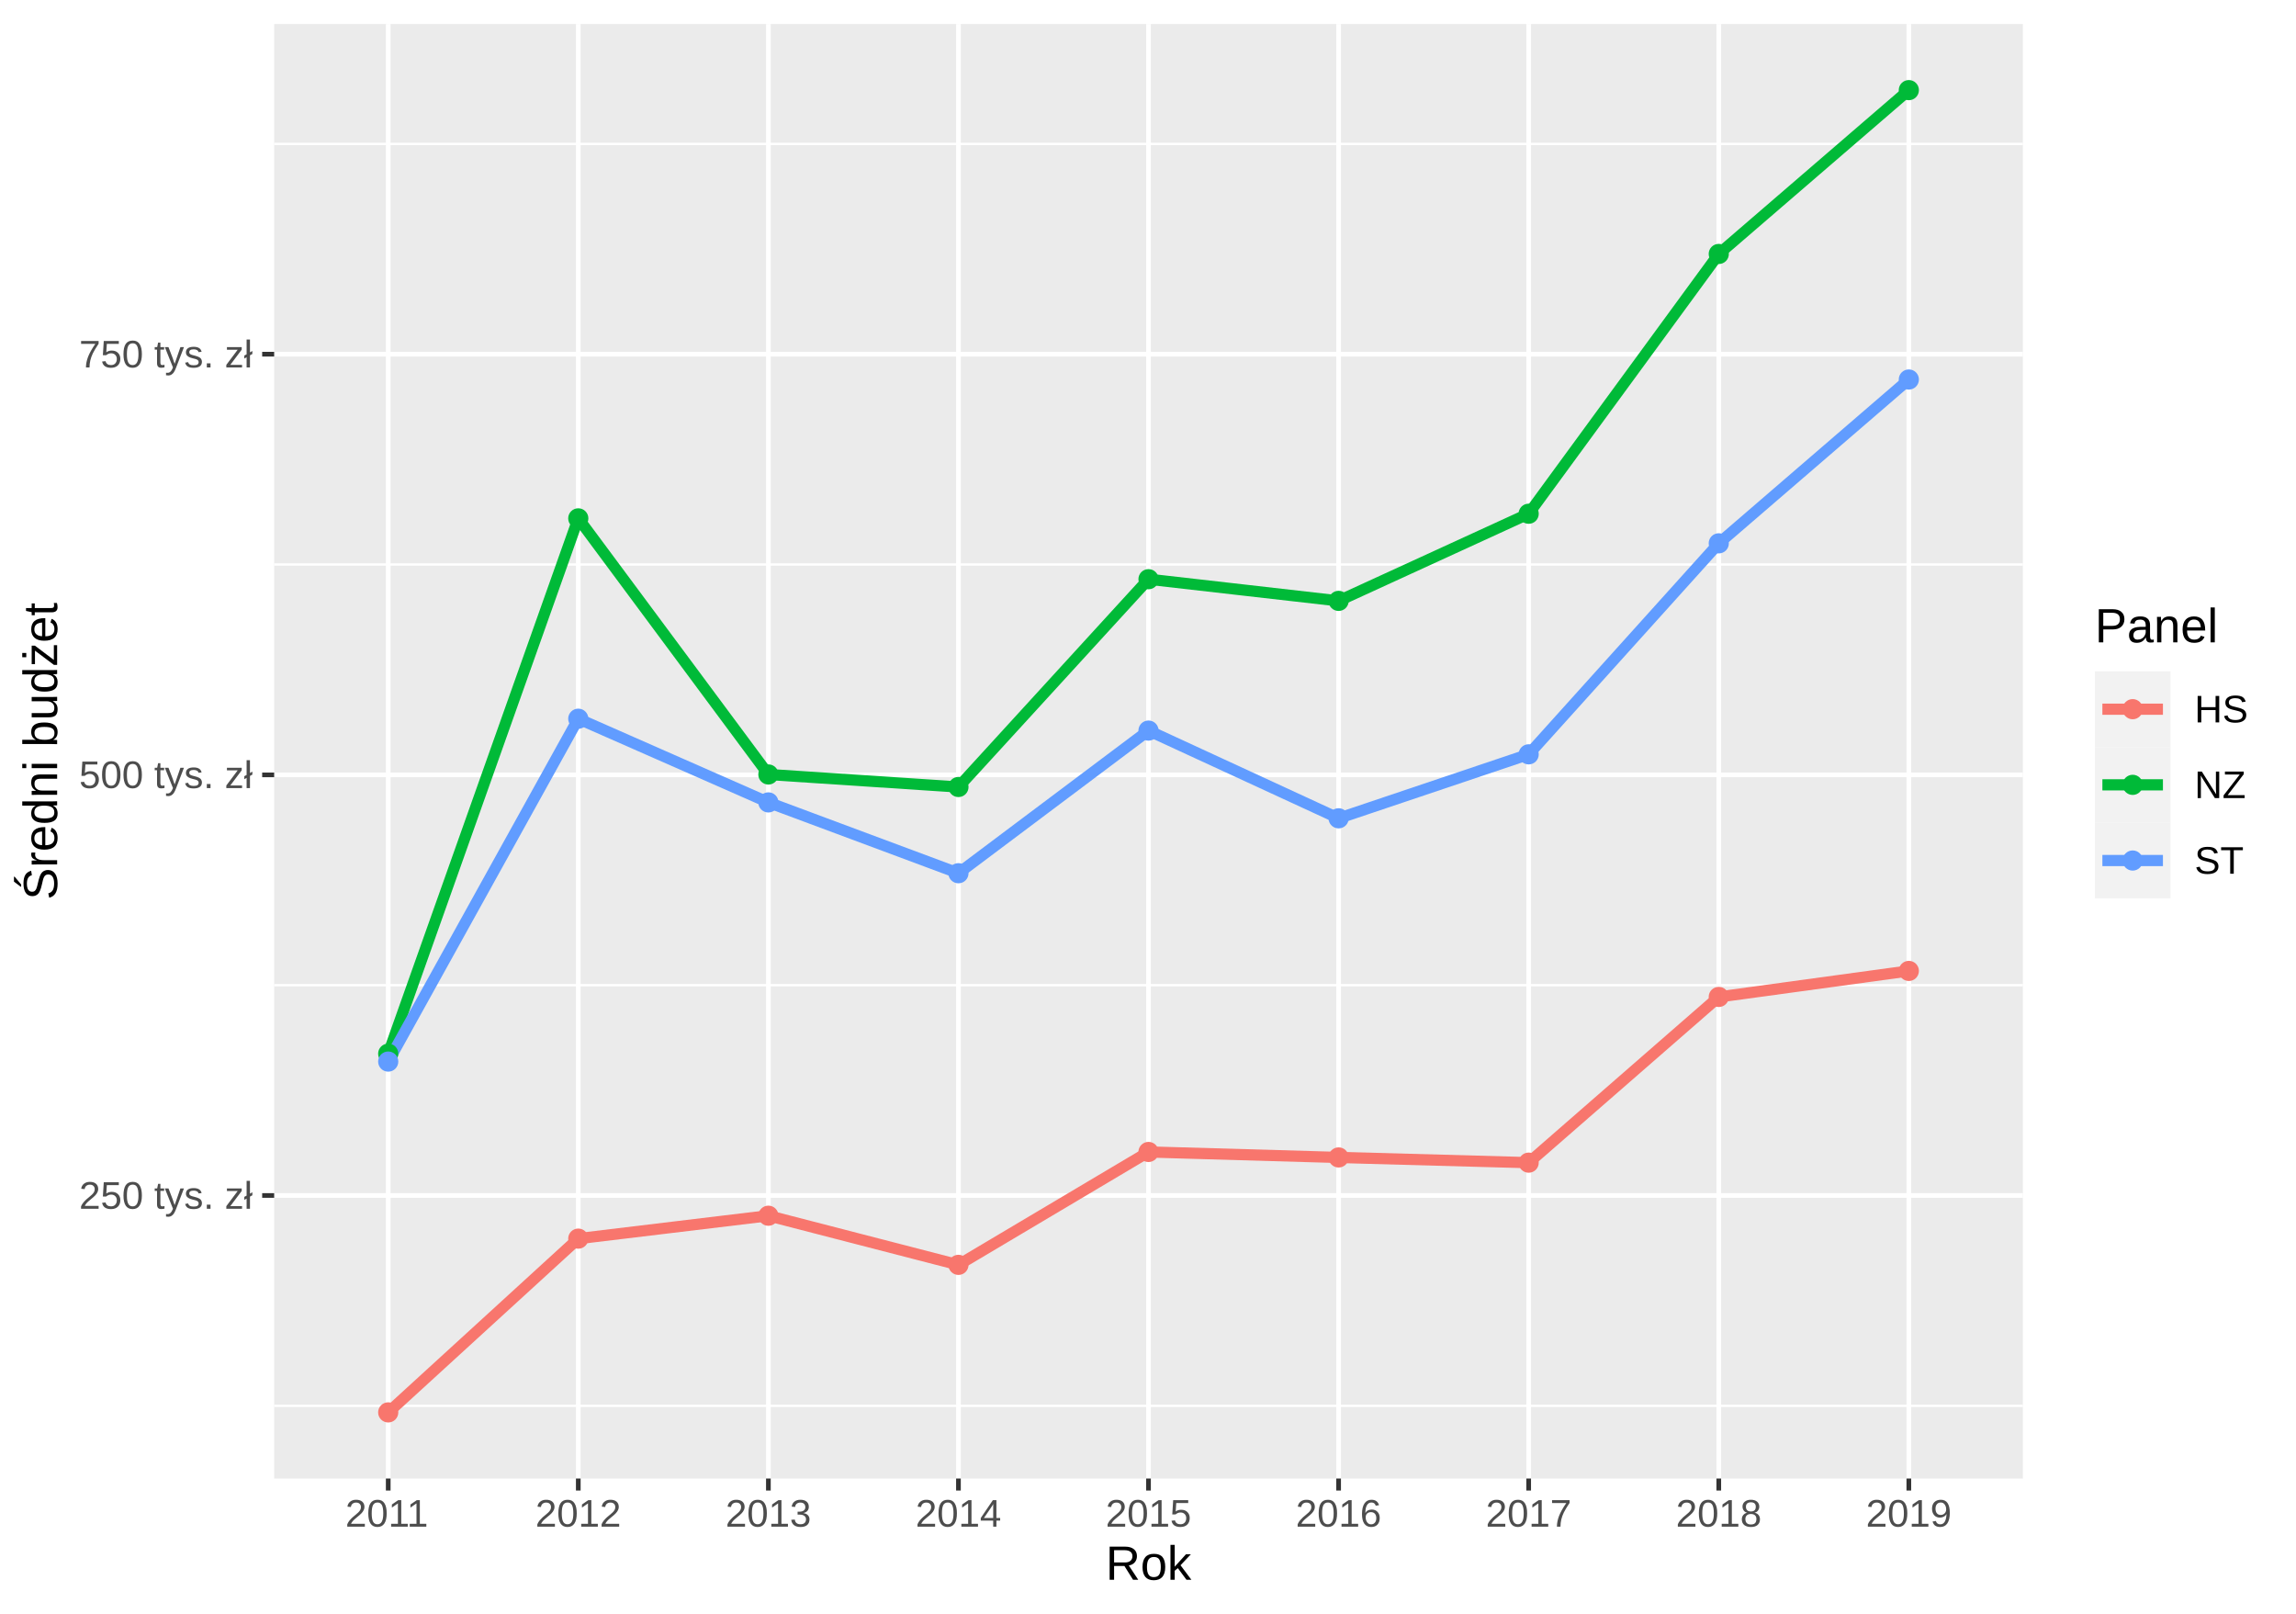
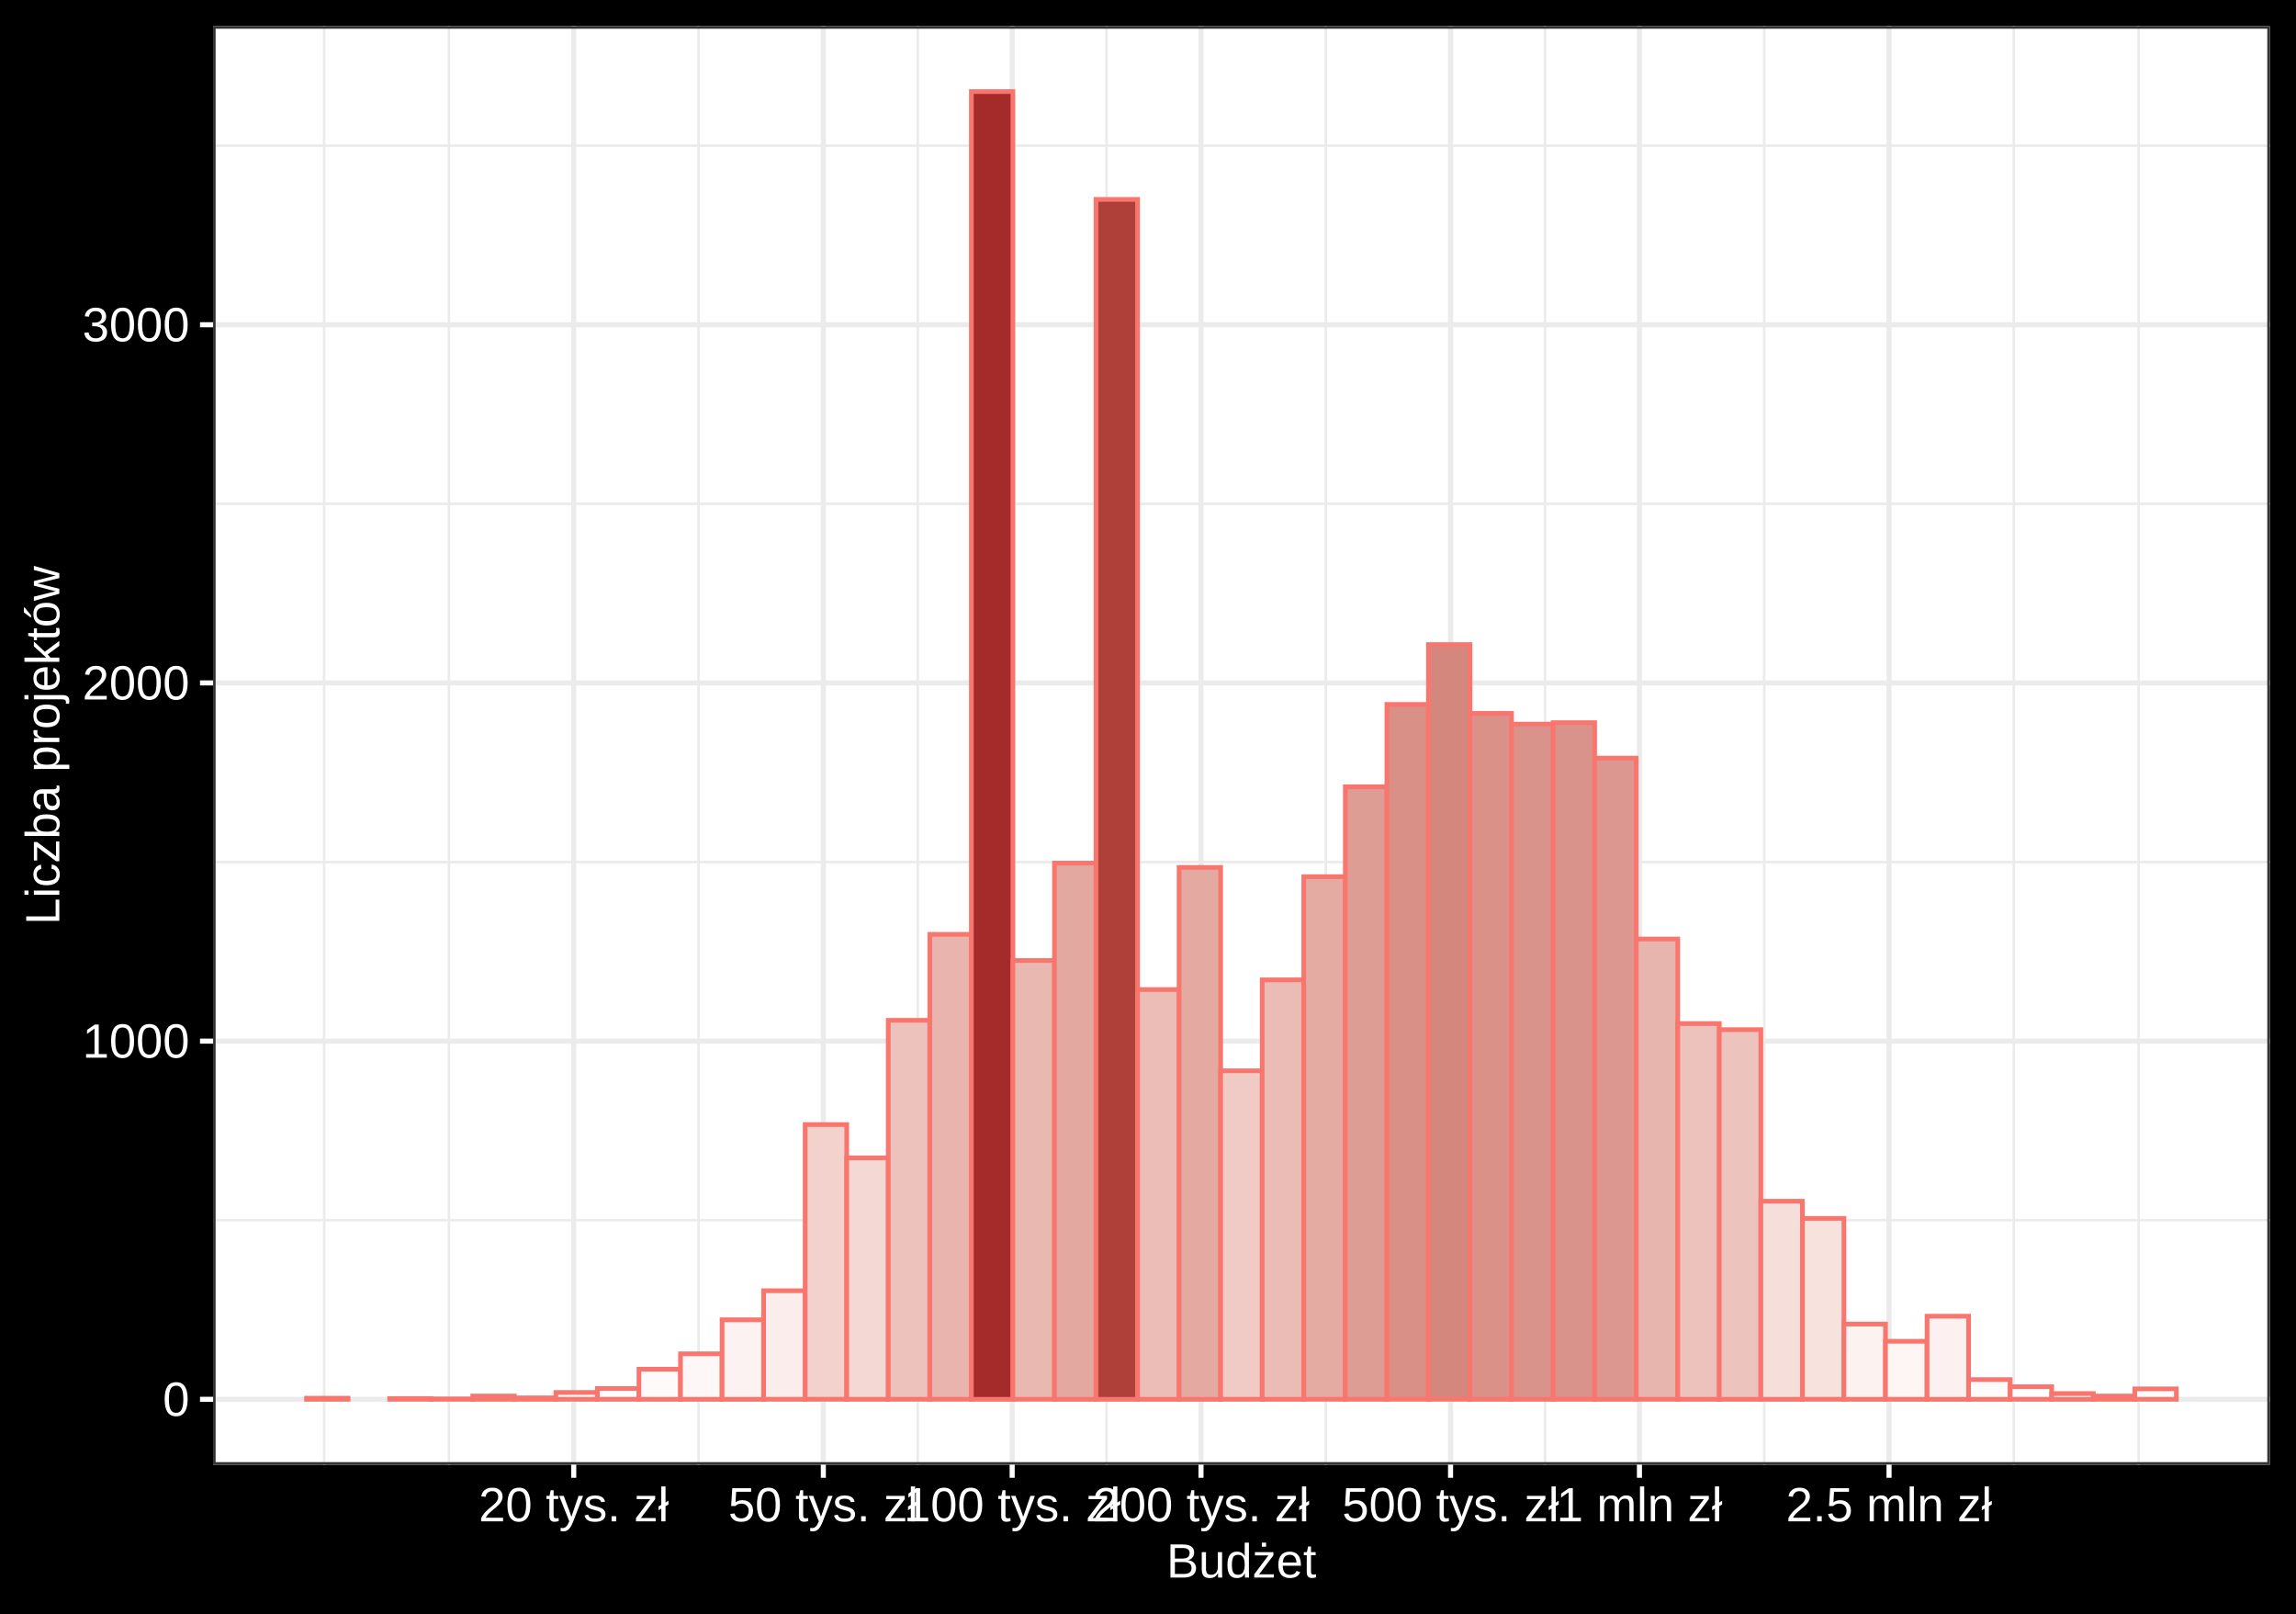
<svg xmlns="http://www.w3.org/2000/svg" viewBox="0 0 524.41 368.50">
  <defs>
    <style type="text/css">
    line, polyline, polygon, path, rect, circle {
      fill: none;
      stroke: #000000;
      stroke-linecap: round;
      stroke-linejoin: round;
      stroke-miterlimit: 10.00;
    }
  </style>
  </defs>
  <rect width="100%" height="100%" style="stroke: none; fill: #FFFFFF;" />
-   <rect x="0.00" y="0.00" width="524.41" height="368.50" style="stroke-width: 1.07; stroke: #FFFFFF; fill: #FFFFFF;" />
+   <rect x="0" y="0.00" width="524.41" height="368.50" style="stroke-width: 1.16; fill: #000000;" />
  <defs>
-     <clipPath id="cpNjIuNjJ8NDYyLjAzfDMzNy42Mnw1LjQ4">
-       <rect x="62.62" y="5.48" width="399.41" height="332.14" />
+     <clipPath id="cpNDguNjd8NTE4LjQzfDMzNC40Nnw1Ljk4">
+       <rect x="48.67" y="5.98" width="469.76" height="328.48" />
    </clipPath>
  </defs>
-   <rect x="62.62" y="5.48" width="399.41" height="332.14" style="stroke-width: 1.07; stroke: none; fill: #EBEBEB;" clip-path="url(#cpNjIuNjJ8NDYyLjAzfDMzNy42Mnw1LjQ4)" />
-   <polyline points="62.62,321.02 462.03,321.02 " style="stroke-width: 0.53; stroke: #FFFFFF; stroke-linecap: butt;" clip-path="url(#cpNjIuNjJ8NDYyLjAzfDMzNy42Mnw1LjQ4)" />
-   <polyline points="62.62,224.96 462.03,224.96 " style="stroke-width: 0.53; stroke: #FFFFFF; stroke-linecap: butt;" clip-path="url(#cpNjIuNjJ8NDYyLjAzfDMzNy42Mnw1LjQ4)" />
-   <polyline points="62.62,128.91 462.03,128.91 " style="stroke-width: 0.53; stroke: #FFFFFF; stroke-linecap: butt;" clip-path="url(#cpNjIuNjJ8NDYyLjAzfDMzNy42Mnw1LjQ4)" />
-   <polyline points="62.62,32.86 462.03,32.86 " style="stroke-width: 0.53; stroke: #FFFFFF; stroke-linecap: butt;" clip-path="url(#cpNjIuNjJ8NDYyLjAzfDMzNy42Mnw1LjQ4)" />
-   <polyline points="62.62,272.99 462.03,272.99 " style="stroke-width: 1.07; stroke: #FFFFFF; stroke-linecap: butt;" clip-path="url(#cpNjIuNjJ8NDYyLjAzfDMzNy42Mnw1LjQ4)" />
-   <polyline points="62.62,176.94 462.03,176.94 " style="stroke-width: 1.07; stroke: #FFFFFF; stroke-linecap: butt;" clip-path="url(#cpNjIuNjJ8NDYyLjAzfDMzNy42Mnw1LjQ4)" />
-   <polyline points="62.62,80.88 462.03,80.88 " style="stroke-width: 1.07; stroke: #FFFFFF; stroke-linecap: butt;" clip-path="url(#cpNjIuNjJ8NDYyLjAzfDMzNy42Mnw1LjQ4)" />
-   <polyline points="88.67,337.62 88.67,5.48 " style="stroke-width: 1.07; stroke: #FFFFFF; stroke-linecap: butt;" clip-path="url(#cpNjIuNjJ8NDYyLjAzfDMzNy42Mnw1LjQ4)" />
-   <polyline points="132.08,337.62 132.08,5.48 " style="stroke-width: 1.07; stroke: #FFFFFF; stroke-linecap: butt;" clip-path="url(#cpNjIuNjJ8NDYyLjAzfDMzNy42Mnw1LjQ4)" />
-   <polyline points="175.50,337.62 175.50,5.48 " style="stroke-width: 1.07; stroke: #FFFFFF; stroke-linecap: butt;" clip-path="url(#cpNjIuNjJ8NDYyLjAzfDMzNy42Mnw1LjQ4)" />
-   <polyline points="218.91,337.62 218.91,5.48 " style="stroke-width: 1.07; stroke: #FFFFFF; stroke-linecap: butt;" clip-path="url(#cpNjIuNjJ8NDYyLjAzfDMzNy42Mnw1LjQ4)" />
-   <polyline points="262.32,337.62 262.32,5.48 " style="stroke-width: 1.07; stroke: #FFFFFF; stroke-linecap: butt;" clip-path="url(#cpNjIuNjJ8NDYyLjAzfDMzNy42Mnw1LjQ4)" />
-   <polyline points="305.74,337.62 305.74,5.48 " style="stroke-width: 1.07; stroke: #FFFFFF; stroke-linecap: butt;" clip-path="url(#cpNjIuNjJ8NDYyLjAzfDMzNy42Mnw1LjQ4)" />
-   <polyline points="349.15,337.62 349.15,5.48 " style="stroke-width: 1.07; stroke: #FFFFFF; stroke-linecap: butt;" clip-path="url(#cpNjIuNjJ8NDYyLjAzfDMzNy42Mnw1LjQ4)" />
-   <polyline points="392.57,337.62 392.57,5.48 " style="stroke-width: 1.07; stroke: #FFFFFF; stroke-linecap: butt;" clip-path="url(#cpNjIuNjJ8NDYyLjAzfDMzNy42Mnw1LjQ4)" />
-   <polyline points="435.98,337.62 435.98,5.48 " style="stroke-width: 1.07; stroke: #FFFFFF; stroke-linecap: butt;" clip-path="url(#cpNjIuNjJ8NDYyLjAzfDMzNy42Mnw1LjQ4)" />
-   <polyline points="88.67,322.52 132.08,282.84 175.50,277.61 218.91,288.83 262.32,263.05 305.74,264.30 349.15,265.49 392.57,227.65 435.98,221.71 " style="stroke-width: 2.56; stroke: #F8766D; stroke-linecap: butt;" clip-path="url(#cpNjIuNjJ8NDYyLjAzfDMzNy42Mnw1LjQ4)" />
-   <polyline points="88.67,240.61 132.08,118.37 175.50,176.85 218.91,179.71 262.32,132.26 305.74,137.21 349.15,117.31 392.57,57.99 435.98,20.58 " style="stroke-width: 2.56; stroke: #00BA38; stroke-linecap: butt;" clip-path="url(#cpNjIuNjJ8NDYyLjAzfDMzNy42Mnw1LjQ4)" />
-   <polyline points="88.67,242.41 132.08,164.12 175.50,183.23 218.91,199.40 262.32,166.83 305.74,186.86 349.15,172.25 392.57,124.07 435.98,86.66 " style="stroke-width: 2.56; stroke: #619CFF; stroke-linecap: butt;" clip-path="url(#cpNjIuNjJ8NDYyLjAzfDMzNy42Mnw1LjQ4)" />
-   <circle cx="88.67" cy="322.52" r="1.95" style="stroke-width: 0.71; stroke: #F8766D; fill: #F8766D;" clip-path="url(#cpNjIuNjJ8NDYyLjAzfDMzNy42Mnw1LjQ4)" />
-   <circle cx="132.08" cy="282.84" r="1.95" style="stroke-width: 0.71; stroke: #F8766D; fill: #F8766D;" clip-path="url(#cpNjIuNjJ8NDYyLjAzfDMzNy42Mnw1LjQ4)" />
-   <circle cx="175.50" cy="277.61" r="1.95" style="stroke-width: 0.71; stroke: #F8766D; fill: #F8766D;" clip-path="url(#cpNjIuNjJ8NDYyLjAzfDMzNy42Mnw1LjQ4)" />
-   <circle cx="218.91" cy="288.83" r="1.95" style="stroke-width: 0.71; stroke: #F8766D; fill: #F8766D;" clip-path="url(#cpNjIuNjJ8NDYyLjAzfDMzNy42Mnw1LjQ4)" />
-   <circle cx="262.32" cy="263.05" r="1.95" style="stroke-width: 0.71; stroke: #F8766D; fill: #F8766D;" clip-path="url(#cpNjIuNjJ8NDYyLjAzfDMzNy42Mnw1LjQ4)" />
-   <circle cx="305.74" cy="264.30" r="1.95" style="stroke-width: 0.71; stroke: #F8766D; fill: #F8766D;" clip-path="url(#cpNjIuNjJ8NDYyLjAzfDMzNy42Mnw1LjQ4)" />
-   <circle cx="349.15" cy="265.49" r="1.95" style="stroke-width: 0.71; stroke: #F8766D; fill: #F8766D;" clip-path="url(#cpNjIuNjJ8NDYyLjAzfDMzNy42Mnw1LjQ4)" />
-   <circle cx="392.57" cy="227.65" r="1.95" style="stroke-width: 0.71; stroke: #F8766D; fill: #F8766D;" clip-path="url(#cpNjIuNjJ8NDYyLjAzfDMzNy42Mnw1LjQ4)" />
-   <circle cx="435.98" cy="221.71" r="1.95" style="stroke-width: 0.71; stroke: #F8766D; fill: #F8766D;" clip-path="url(#cpNjIuNjJ8NDYyLjAzfDMzNy42Mnw1LjQ4)" />
-   <circle cx="88.67" cy="240.61" r="1.95" style="stroke-width: 0.71; stroke: #00BA38; fill: #00BA38;" clip-path="url(#cpNjIuNjJ8NDYyLjAzfDMzNy42Mnw1LjQ4)" />
-   <circle cx="132.08" cy="118.37" r="1.95" style="stroke-width: 0.71; stroke: #00BA38; fill: #00BA38;" clip-path="url(#cpNjIuNjJ8NDYyLjAzfDMzNy42Mnw1LjQ4)" />
-   <circle cx="175.50" cy="176.85" r="1.95" style="stroke-width: 0.71; stroke: #00BA38; fill: #00BA38;" clip-path="url(#cpNjIuNjJ8NDYyLjAzfDMzNy42Mnw1LjQ4)" />
-   <circle cx="218.91" cy="179.71" r="1.95" style="stroke-width: 0.71; stroke: #00BA38; fill: #00BA38;" clip-path="url(#cpNjIuNjJ8NDYyLjAzfDMzNy42Mnw1LjQ4)" />
-   <circle cx="262.32" cy="132.26" r="1.95" style="stroke-width: 0.71; stroke: #00BA38; fill: #00BA38;" clip-path="url(#cpNjIuNjJ8NDYyLjAzfDMzNy42Mnw1LjQ4)" />
-   <circle cx="305.74" cy="137.21" r="1.95" style="stroke-width: 0.71; stroke: #00BA38; fill: #00BA38;" clip-path="url(#cpNjIuNjJ8NDYyLjAzfDMzNy42Mnw1LjQ4)" />
-   <circle cx="349.15" cy="117.31" r="1.95" style="stroke-width: 0.71; stroke: #00BA38; fill: #00BA38;" clip-path="url(#cpNjIuNjJ8NDYyLjAzfDMzNy42Mnw1LjQ4)" />
-   <circle cx="392.57" cy="57.99" r="1.95" style="stroke-width: 0.71; stroke: #00BA38; fill: #00BA38;" clip-path="url(#cpNjIuNjJ8NDYyLjAzfDMzNy42Mnw1LjQ4)" />
-   <circle cx="435.98" cy="20.58" r="1.95" style="stroke-width: 0.71; stroke: #00BA38; fill: #00BA38;" clip-path="url(#cpNjIuNjJ8NDYyLjAzfDMzNy42Mnw1LjQ4)" />
-   <circle cx="88.67" cy="242.41" r="1.95" style="stroke-width: 0.71; stroke: #619CFF; fill: #619CFF;" clip-path="url(#cpNjIuNjJ8NDYyLjAzfDMzNy42Mnw1LjQ4)" />
-   <circle cx="132.08" cy="164.12" r="1.95" style="stroke-width: 0.71; stroke: #619CFF; fill: #619CFF;" clip-path="url(#cpNjIuNjJ8NDYyLjAzfDMzNy42Mnw1LjQ4)" />
-   <circle cx="175.50" cy="183.23" r="1.95" style="stroke-width: 0.71; stroke: #619CFF; fill: #619CFF;" clip-path="url(#cpNjIuNjJ8NDYyLjAzfDMzNy42Mnw1LjQ4)" />
-   <circle cx="218.91" cy="199.40" r="1.95" style="stroke-width: 0.71; stroke: #619CFF; fill: #619CFF;" clip-path="url(#cpNjIuNjJ8NDYyLjAzfDMzNy42Mnw1LjQ4)" />
-   <circle cx="262.32" cy="166.83" r="1.95" style="stroke-width: 0.71; stroke: #619CFF; fill: #619CFF;" clip-path="url(#cpNjIuNjJ8NDYyLjAzfDMzNy42Mnw1LjQ4)" />
-   <circle cx="305.74" cy="186.86" r="1.95" style="stroke-width: 0.71; stroke: #619CFF; fill: #619CFF;" clip-path="url(#cpNjIuNjJ8NDYyLjAzfDMzNy42Mnw1LjQ4)" />
-   <circle cx="349.15" cy="172.25" r="1.95" style="stroke-width: 0.71; stroke: #619CFF; fill: #619CFF;" clip-path="url(#cpNjIuNjJ8NDYyLjAzfDMzNy42Mnw1LjQ4)" />
-   <circle cx="392.57" cy="124.07" r="1.95" style="stroke-width: 0.71; stroke: #619CFF; fill: #619CFF;" clip-path="url(#cpNjIuNjJ8NDYyLjAzfDMzNy42Mnw1LjQ4)" />
-   <circle cx="435.98" cy="86.66" r="1.95" style="stroke-width: 0.71; stroke: #619CFF; fill: #619CFF;" clip-path="url(#cpNjIuNjJ8NDYyLjAzfDMzNy42Mnw1LjQ4)" />
+   <rect x="48.67" y="5.98" width="469.76" height="328.48" style="stroke-width: 1.16; stroke: none; fill: #FFFFFF;" clip-path="url(#cpNDguNjd8NTE4LjQzfDMzNC40Nnw1Ljk4)" />
+   <polyline points="48.67,278.63 518.43,278.63 " style="stroke-width: 0.58; stroke: #EBEBEB; stroke-linecap: butt;" clip-path="url(#cpNDguNjd8NTE4LjQzfDMzNC40Nnw1Ljk4)" />
+   <polyline points="48.67,196.84 518.43,196.84 " style="stroke-width: 0.58; stroke: #EBEBEB; stroke-linecap: butt;" clip-path="url(#cpNDguNjd8NTE4LjQzfDMzNC40Nnw1Ljk4)" />
+   <polyline points="48.67,115.05 518.43,115.05 " style="stroke-width: 0.58; stroke: #EBEBEB; stroke-linecap: butt;" clip-path="url(#cpNDguNjd8NTE4LjQzfDMzNC40Nnw1Ljk4)" />
+   <polyline points="48.67,33.26 518.43,33.26 " style="stroke-width: 0.58; stroke: #EBEBEB; stroke-linecap: butt;" clip-path="url(#cpNDguNjd8NTE4LjQzfDMzNC40Nnw1Ljk4)" />
+   <polyline points="74.03,334.46 74.03,5.98 " style="stroke-width: 0.58; stroke: #EBEBEB; stroke-linecap: butt;" clip-path="url(#cpNDguNjd8NTE4LjQzfDMzNC40Nnw1Ljk4)" />
+   <polyline points="102.54,334.46 102.54,5.98 " style="stroke-width: 0.58; stroke: #EBEBEB; stroke-linecap: butt;" clip-path="url(#cpNDguNjd8NTE4LjQzfDMzNC40Nnw1Ljk4)" />
+   <polyline points="159.54,334.46 159.54,5.98 " style="stroke-width: 0.58; stroke: #EBEBEB; stroke-linecap: butt;" clip-path="url(#cpNDguNjd8NTE4LjQzfDMzNC40Nnw1Ljk4)" />
+   <polyline points="209.61,334.46 209.61,5.98 " style="stroke-width: 0.58; stroke: #EBEBEB; stroke-linecap: butt;" clip-path="url(#cpNDguNjd8NTE4LjQzfDMzNC40Nnw1Ljk4)" />
+   <polyline points="252.74,334.46 252.74,5.98 " style="stroke-width: 0.58; stroke: #EBEBEB; stroke-linecap: butt;" clip-path="url(#cpNDguNjd8NTE4LjQzfDMzNC40Nnw1Ljk4)" />
+   <polyline points="302.81,334.46 302.81,5.98 " style="stroke-width: 0.58; stroke: #EBEBEB; stroke-linecap: butt;" clip-path="url(#cpNDguNjd8NTE4LjQzfDMzNC40Nnw1Ljk4)" />
+   <polyline points="352.88,334.46 352.88,5.98 " style="stroke-width: 0.58; stroke: #EBEBEB; stroke-linecap: butt;" clip-path="url(#cpNDguNjd8NTE4LjQzfDMzNC40Nnw1Ljk4)" />
+   <polyline points="402.95,334.46 402.95,5.98 " style="stroke-width: 0.58; stroke: #EBEBEB; stroke-linecap: butt;" clip-path="url(#cpNDguNjd8NTE4LjQzfDMzNC40Nnw1Ljk4)" />
+   <polyline points="459.96,334.46 459.96,5.98 " style="stroke-width: 0.58; stroke: #EBEBEB; stroke-linecap: butt;" clip-path="url(#cpNDguNjd8NTE4LjQzfDMzNC40Nnw1Ljk4)" />
+   <polyline points="488.46,334.46 488.46,5.98 " style="stroke-width: 0.58; stroke: #EBEBEB; stroke-linecap: butt;" clip-path="url(#cpNDguNjd8NTE4LjQzfDMzNC40Nnw1Ljk4)" />
+   <polyline points="48.67,319.53 518.43,319.53 " style="stroke-width: 1.16; stroke: #EBEBEB; stroke-linecap: butt;" clip-path="url(#cpNDguNjd8NTE4LjQzfDMzNC40Nnw1Ljk4)" />
+   <polyline points="48.67,237.74 518.43,237.74 " style="stroke-width: 1.16; stroke: #EBEBEB; stroke-linecap: butt;" clip-path="url(#cpNDguNjd8NTE4LjQzfDMzNC40Nnw1Ljk4)" />
+   <polyline points="48.67,155.94 518.43,155.94 " style="stroke-width: 1.16; stroke: #EBEBEB; stroke-linecap: butt;" clip-path="url(#cpNDguNjd8NTE4LjQzfDMzNC40Nnw1Ljk4)" />
+   <polyline points="48.67,74.15 518.43,74.15 " style="stroke-width: 1.16; stroke: #EBEBEB; stroke-linecap: butt;" clip-path="url(#cpNDguNjd8NTE4LjQzfDMzNC40Nnw1Ljk4)" />
+   <polyline points="131.04,334.46 131.04,5.98 " style="stroke-width: 1.16; stroke: #EBEBEB; stroke-linecap: butt;" clip-path="url(#cpNDguNjd8NTE4LjQzfDMzNC40Nnw1Ljk4)" />
+   <polyline points="188.05,334.46 188.05,5.98 " style="stroke-width: 1.16; stroke: #EBEBEB; stroke-linecap: butt;" clip-path="url(#cpNDguNjd8NTE4LjQzfDMzNC40Nnw1Ljk4)" />
+   <polyline points="231.18,334.46 231.18,5.98 " style="stroke-width: 1.16; stroke: #EBEBEB; stroke-linecap: butt;" clip-path="url(#cpNDguNjd8NTE4LjQzfDMzNC40Nnw1Ljk4)" />
+   <polyline points="274.31,334.46 274.31,5.98 " style="stroke-width: 1.16; stroke: #EBEBEB; stroke-linecap: butt;" clip-path="url(#cpNDguNjd8NTE4LjQzfDMzNC40Nnw1Ljk4)" />
+   <polyline points="331.31,334.46 331.31,5.98 " style="stroke-width: 1.16; stroke: #EBEBEB; stroke-linecap: butt;" clip-path="url(#cpNDguNjd8NTE4LjQzfDMzNC40Nnw1Ljk4)" />
+   <polyline points="374.45,334.46 374.45,5.98 " style="stroke-width: 1.16; stroke: #EBEBEB; stroke-linecap: butt;" clip-path="url(#cpNDguNjd8NTE4LjQzfDMzNC40Nnw1Ljk4)" />
+   <polyline points="431.46,334.46 431.46,5.98 " style="stroke-width: 1.16; stroke: #EBEBEB; stroke-linecap: butt;" clip-path="url(#cpNDguNjd8NTE4LjQzfDMzNC40Nnw1Ljk4)" />
+   <rect x="70.02" y="319.28" width="9.49" height="0.25" style="stroke-width: 1.07; stroke: #F8766D; stroke-linecap: square; stroke-linejoin: miter; fill: #FFFFFF;" clip-path="url(#cpNDguNjd8NTE4LjQzfDMzNC40Nnw1Ljk4)" />
+   <rect x="79.51" y="319.53" width="9.49" height="0.00" style="stroke-width: 1.07; stroke: #F8766D; stroke-linecap: square; stroke-linejoin: miter; fill: #FFFFFF;" clip-path="url(#cpNDguNjd8NTE4LjQzfDMzNC40Nnw1Ljk4)" />
+   <rect x="89.00" y="319.36" width="9.49" height="0.16" style="stroke-width: 1.07; stroke: #F8766D; stroke-linecap: square; stroke-linejoin: miter; fill: #FFFFFF;" clip-path="url(#cpNDguNjd8NTE4LjQzfDMzNC40Nnw1Ljk4)" />
+   <rect x="98.49" y="319.44" width="9.49" height="0.082" style="stroke-width: 1.07; stroke: #F8766D; stroke-linecap: square; stroke-linejoin: miter; fill: #FFFFFF;" clip-path="url(#cpNDguNjd8NTE4LjQzfDMzNC40Nnw1Ljk4)" />
+   <rect x="107.98" y="318.79" width="9.49" height="0.74" style="stroke-width: 1.07; stroke: #F8766D; stroke-linecap: square; stroke-linejoin: miter; fill: #FFFEFE;" clip-path="url(#cpNDguNjd8NTE4LjQzfDMzNC40Nnw1Ljk4)" />
+   <rect x="117.47" y="319.20" width="9.49" height="0.33" style="stroke-width: 1.07; stroke: #F8766D; stroke-linecap: square; stroke-linejoin: miter; fill: #FFFFFF;" clip-path="url(#cpNDguNjd8NTE4LjQzfDMzNC40Nnw1Ljk4)" />
+   <rect x="126.96" y="317.97" width="9.49" height="1.55" style="stroke-width: 1.07; stroke: #F8766D; stroke-linecap: square; stroke-linejoin: miter; fill: #FFFEFE;" clip-path="url(#cpNDguNjd8NTE4LjQzfDMzNC40Nnw1Ljk4)" />
+   <rect x="136.45" y="317.07" width="9.49" height="2.45" style="stroke-width: 1.07; stroke: #F8766D; stroke-linecap: square; stroke-linejoin: miter; fill: #FFFDFD;" clip-path="url(#cpNDguNjd8NTE4LjQzfDMzNC40Nnw1Ljk4)" />
+   <rect x="145.94" y="312.66" width="9.49" height="6.87" style="stroke-width: 1.07; stroke: #F8766D; stroke-linecap: square; stroke-linejoin: miter; fill: #FEFAFA;" clip-path="url(#cpNDguNjd8NTE4LjQzfDMzNC40Nnw1Ljk4)" />
+   <rect x="155.43" y="309.14" width="9.49" height="10.39" style="stroke-width: 1.07; stroke: #F8766D; stroke-linecap: square; stroke-linejoin: miter; fill: #FDF8F7;" clip-path="url(#cpNDguNjd8NTE4LjQzfDMzNC40Nnw1Ljk4)" />
+   <rect x="164.92" y="301.37" width="9.49" height="18.16" style="stroke-width: 1.07; stroke: #F8766D; stroke-linecap: square; stroke-linejoin: miter; fill: #FCF2F1;" clip-path="url(#cpNDguNjd8NTE4LjQzfDMzNC40Nnw1Ljk4)" />
+   <rect x="174.41" y="294.74" width="9.49" height="24.78" style="stroke-width: 1.07; stroke: #F8766D; stroke-linecap: square; stroke-linejoin: miter; fill: #FBEDEB;" clip-path="url(#cpNDguNjd8NTE4LjQzfDMzNC40Nnw1Ljk4)" />
+   <rect x="183.90" y="256.79" width="9.49" height="62.73" style="stroke-width: 1.07; stroke: #F8766D; stroke-linecap: square; stroke-linejoin: miter; fill: #F3D2CE;" clip-path="url(#cpNDguNjd8NTE4LjQzfDMzNC40Nnw1Ljk4)" />
+   <rect x="193.39" y="264.40" width="9.49" height="55.13" style="stroke-width: 1.07; stroke: #F8766D; stroke-linecap: square; stroke-linejoin: miter; fill: #F4D8D4;" clip-path="url(#cpNDguNjd8NTE4LjQzfDMzNC40Nnw1Ljk4)" />
+   <rect x="202.88" y="232.99" width="9.49" height="86.53" style="stroke-width: 1.07; stroke: #F8766D; stroke-linecap: square; stroke-linejoin: miter; fill: #EDC2BC;" clip-path="url(#cpNDguNjd8NTE4LjQzfDMzNC40Nnw1Ljk4)" />
+   <rect x="212.37" y="213.36" width="9.49" height="106.16" style="stroke-width: 1.07; stroke: #F8766D; stroke-linecap: square; stroke-linejoin: miter; fill: #E8B4AD;" clip-path="url(#cpNDguNjd8NTE4LjQzfDMzNC40Nnw1Ljk4)" />
+   <rect x="221.86" y="20.91" width="9.49" height="298.62" style="stroke-width: 1.07; stroke: #F8766D; stroke-linecap: square; stroke-linejoin: miter; fill: #A52A2A;" clip-path="url(#cpNDguNjd8NTE4LjQzfDMzNC40Nnw1Ljk4)" />
+   <rect x="231.35" y="219.33" width="9.49" height="100.19" style="stroke-width: 1.07; stroke: #F8766D; stroke-linecap: square; stroke-linejoin: miter; fill: #E9B8B1;" clip-path="url(#cpNDguNjd8NTE4LjQzfDMzNC40Nnw1Ljk4)" />
+   <rect x="240.84" y="197.09" width="9.49" height="122.44" style="stroke-width: 1.07; stroke: #F8766D; stroke-linecap: square; stroke-linejoin: miter; fill: #E3A9A1;" clip-path="url(#cpNDguNjd8NTE4LjQzfDMzNC40Nnw1Ljk4)" />
+   <rect x="250.33" y="45.53" width="9.49" height="274.00" style="stroke-width: 1.07; stroke: #F8766D; stroke-linecap: square; stroke-linejoin: miter; fill: #AF3F39;" clip-path="url(#cpNDguNjd8NTE4LjQzfDMzNC40Nnw1Ljk4)" />
+   <rect x="259.82" y="225.96" width="9.49" height="93.57" style="stroke-width: 1.07; stroke: #F8766D; stroke-linecap: square; stroke-linejoin: miter; fill: #EBBDB6;" clip-path="url(#cpNDguNjd8NTE4LjQzfDMzNC40Nnw1Ljk4)" />
+   <rect x="269.31" y="198.07" width="9.49" height="121.46" style="stroke-width: 1.07; stroke: #F8766D; stroke-linecap: square; stroke-linejoin: miter; fill: #E4AAA2;" clip-path="url(#cpNDguNjd8NTE4LjQzfDMzNC40Nnw1Ljk4)" />
+   <rect x="278.80" y="244.52" width="9.49" height="75.00" style="stroke-width: 1.07; stroke: #F8766D; stroke-linecap: square; stroke-linejoin: miter; fill: #F0CAC4;" clip-path="url(#cpNDguNjd8NTE4LjQzfDMzNC40Nnw1Ljk4)" />
+   <rect x="288.29" y="223.75" width="9.49" height="95.78" style="stroke-width: 1.07; stroke: #F8766D; stroke-linecap: square; stroke-linejoin: miter; fill: #EBBBB5;" clip-path="url(#cpNDguNjd8NTE4LjQzfDMzNC40Nnw1Ljk4)" />
+   <rect x="297.78" y="200.19" width="9.49" height="119.33" style="stroke-width: 1.07; stroke: #F8766D; stroke-linecap: square; stroke-linejoin: miter; fill: #E4ABA3;" clip-path="url(#cpNDguNjd8NTE4LjQzfDMzNC40Nnw1Ljk4)" />
+   <rect x="307.28" y="179.66" width="9.49" height="139.86" style="stroke-width: 1.07; stroke: #F8766D; stroke-linecap: square; stroke-linejoin: miter; fill: #DE9D94;" clip-path="url(#cpNDguNjd8NTE4LjQzfDMzNC40Nnw1Ljk4)" />
+   <rect x="316.77" y="160.85" width="9.49" height="158.67" style="stroke-width: 1.07; stroke: #F8766D; stroke-linecap: square; stroke-linejoin: miter; fill: #D99087;" clip-path="url(#cpNDguNjd8NTE4LjQzfDMzNC40Nnw1Ljk4)" />
+   <rect x="326.26" y="147.19" width="9.49" height="172.33" style="stroke-width: 1.07; stroke: #F8766D; stroke-linecap: square; stroke-linejoin: miter; fill: #D4877D;" clip-path="url(#cpNDguNjd8NTE4LjQzfDMzNC40Nnw1Ljk4)" />
+   <rect x="335.75" y="162.90" width="9.49" height="156.63" style="stroke-width: 1.07; stroke: #F8766D; stroke-linecap: square; stroke-linejoin: miter; fill: #D99188;" clip-path="url(#cpNDguNjd8NTE4LjQzfDMzNC40Nnw1Ljk4)" />
+   <rect x="345.24" y="165.35" width="9.49" height="154.18" style="stroke-width: 1.07; stroke: #F8766D; stroke-linecap: square; stroke-linejoin: miter; fill: #DA938A;" clip-path="url(#cpNDguNjd8NTE4LjQzfDMzNC40Nnw1Ljk4)" />
+   <rect x="354.73" y="165.02" width="9.49" height="154.50" style="stroke-width: 1.07; stroke: #F8766D; stroke-linecap: square; stroke-linejoin: miter; fill: #DA938A;" clip-path="url(#cpNDguNjd8NTE4LjQzfDMzNC40Nnw1Ljk4)" />
+   <rect x="364.22" y="173.12" width="9.49" height="146.41" style="stroke-width: 1.07; stroke: #F8766D; stroke-linecap: square; stroke-linejoin: miter; fill: #DC9890;" clip-path="url(#cpNDguNjd8NTE4LjQzfDMzNC40Nnw1Ljk4)" />
+   <rect x="373.71" y="214.42" width="9.49" height="105.10" style="stroke-width: 1.07; stroke: #F8766D; stroke-linecap: square; stroke-linejoin: miter; fill: #E8B5AE;" clip-path="url(#cpNDguNjd8NTE4LjQzfDMzNC40Nnw1Ljk4)" />
+   <rect x="383.20" y="233.73" width="9.49" height="85.80" style="stroke-width: 1.07; stroke: #F8766D; stroke-linecap: square; stroke-linejoin: miter; fill: #EDC2BC;" clip-path="url(#cpNDguNjd8NTE4LjQzfDMzNC40Nnw1Ljk4)" />
+   <rect x="392.69" y="235.12" width="9.49" height="84.41" style="stroke-width: 1.07; stroke: #F8766D; stroke-linecap: square; stroke-linejoin: miter; fill: #EDC3BD;" clip-path="url(#cpNDguNjd8NTE4LjQzfDMzNC40Nnw1Ljk4)" />
+   <rect x="402.18" y="274.30" width="9.49" height="45.23" style="stroke-width: 1.07; stroke: #F8766D; stroke-linecap: square; stroke-linejoin: miter; fill: #F6DFDB;" clip-path="url(#cpNDguNjd8NTE4LjQzfDMzNC40Nnw1Ljk4)" />
+   <rect x="411.67" y="278.22" width="9.49" height="41.30" style="stroke-width: 1.07; stroke: #F8766D; stroke-linecap: square; stroke-linejoin: miter; fill: #F7E2DE;" clip-path="url(#cpNDguNjd8NTE4LjQzfDMzNC40Nnw1Ljk4)" />
+   <rect x="421.16" y="302.35" width="9.49" height="17.18" style="stroke-width: 1.07; stroke: #F8766D; stroke-linecap: square; stroke-linejoin: miter; fill: #FCF3F1;" clip-path="url(#cpNDguNjd8NTE4LjQzfDMzNC40Nnw1Ljk4)" />
+   <rect x="430.65" y="306.28" width="9.49" height="13.25" style="stroke-width: 1.07; stroke: #F8766D; stroke-linecap: square; stroke-linejoin: miter; fill: #FDF6F4;" clip-path="url(#cpNDguNjd8NTE4LjQzfDMzNC40Nnw1Ljk4)" />
+   <rect x="440.14" y="300.55" width="9.49" height="18.98" style="stroke-width: 1.07; stroke: #F8766D; stroke-linecap: square; stroke-linejoin: miter; fill: #FCF1F0;" clip-path="url(#cpNDguNjd8NTE4LjQzfDMzNC40Nnw1Ljk4)" />
+   <rect x="449.63" y="315.03" width="9.49" height="4.50" style="stroke-width: 1.07; stroke: #F8766D; stroke-linecap: square; stroke-linejoin: miter; fill: #FEFCFB;" clip-path="url(#cpNDguNjd8NTE4LjQzfDMzNC40Nnw1Ljk4)" />
+   <rect x="459.12" y="316.66" width="9.49" height="2.86" style="stroke-width: 1.07; stroke: #F8766D; stroke-linecap: square; stroke-linejoin: miter; fill: #FFFDFD;" clip-path="url(#cpNDguNjd8NTE4LjQzfDMzNC40Nnw1Ljk4)" />
+   <rect x="468.61" y="318.22" width="9.49" height="1.31" style="stroke-width: 1.07; stroke: #F8766D; stroke-linecap: square; stroke-linejoin: miter; fill: #FFFEFE;" clip-path="url(#cpNDguNjd8NTE4LjQzfDMzNC40Nnw1Ljk4)" />
+   <rect x="478.10" y="318.79" width="9.49" height="0.74" style="stroke-width: 1.07; stroke: #F8766D; stroke-linecap: square; stroke-linejoin: miter; fill: #FFFEFE;" clip-path="url(#cpNDguNjd8NTE4LjQzfDMzNC40Nnw1Ljk4)" />
+   <rect x="487.59" y="317.15" width="9.49" height="2.37" style="stroke-width: 1.07; stroke: #F8766D; stroke-linecap: square; stroke-linejoin: miter; fill: #FFFDFD;" clip-path="url(#cpNDguNjd8NTE4LjQzfDMzNC40Nnw1Ljk4)" />
+   <rect x="48.67" y="5.98" width="469.76" height="328.48" style="stroke-width: 1.16; stroke: #333333;" clip-path="url(#cpNDguNjd8NTE4LjQzfDMzNC40Nnw1Ljk4)" />
  <defs>
    <clipPath id="cpMC4wMHw1MjQuNDF8MzY4LjUwfDAuMDA=">
      <rect x="0.00" y="0.00" width="524.41" height="368.50" />
    </clipPath>
  </defs>
  <g clip-path="url(#cpMC4wMHw1MjQuNDF8MzY4LjUwfDAuMDA=)">
-     <text x="18.07" y="276.02" style="font-size: 8.80px; fill: #4D4D4D; font-family: Liberation Sans;" textLength="39.62px" lengthAdjust="spacingAndGlyphs">250 tys. zł</text>
+     <text x="37.17" y="323.31" style="font-size: 11.00px; fill: #FFFFFF; font-family: Liberation Sans;" textLength="6.12px" lengthAdjust="spacingAndGlyphs">0</text>
  </g>
  <g clip-path="url(#cpMC4wMHw1MjQuNDF8MzY4LjUwfDAuMDA=)">
-     <text x="18.07" y="179.96" style="font-size: 8.80px; fill: #4D4D4D; font-family: Liberation Sans;" textLength="39.62px" lengthAdjust="spacingAndGlyphs">500 tys. zł</text>
+     <text x="18.82" y="241.52" style="font-size: 11.00px; fill: #FFFFFF; font-family: Liberation Sans;" textLength="24.47px" lengthAdjust="spacingAndGlyphs">1000</text>
  </g>
  <g clip-path="url(#cpMC4wMHw1MjQuNDF8MzY4LjUwfDAuMDA=)">
-     <text x="18.07" y="83.91" style="font-size: 8.80px; fill: #4D4D4D; font-family: Liberation Sans;" textLength="39.62px" lengthAdjust="spacingAndGlyphs">750 tys. zł</text>
-   </g>
-   <polyline points="59.88,272.99 62.62,272.99 " style="stroke-width: 1.07; stroke: #333333; stroke-linecap: butt;" clip-path="url(#cpMC4wMHw1MjQuNDF8MzY4LjUwfDAuMDA=)" />
-   <polyline points="59.88,176.94 62.62,176.94 " style="stroke-width: 1.07; stroke: #333333; stroke-linecap: butt;" clip-path="url(#cpMC4wMHw1MjQuNDF8MzY4LjUwfDAuMDA=)" />
-   <polyline points="59.88,80.88 62.62,80.88 " style="stroke-width: 1.07; stroke: #333333; stroke-linecap: butt;" clip-path="url(#cpMC4wMHw1MjQuNDF8MzY4LjUwfDAuMDA=)" />
-   <polyline points="88.67,340.36 88.67,337.62 " style="stroke-width: 1.07; stroke: #333333; stroke-linecap: butt;" clip-path="url(#cpMC4wMHw1MjQuNDF8MzY4LjUwfDAuMDA=)" />
-   <polyline points="132.08,340.36 132.08,337.62 " style="stroke-width: 1.07; stroke: #333333; stroke-linecap: butt;" clip-path="url(#cpMC4wMHw1MjQuNDF8MzY4LjUwfDAuMDA=)" />
-   <polyline points="175.50,340.36 175.50,337.62 " style="stroke-width: 1.07; stroke: #333333; stroke-linecap: butt;" clip-path="url(#cpMC4wMHw1MjQuNDF8MzY4LjUwfDAuMDA=)" />
-   <polyline points="218.91,340.36 218.91,337.62 " style="stroke-width: 1.07; stroke: #333333; stroke-linecap: butt;" clip-path="url(#cpMC4wMHw1MjQuNDF8MzY4LjUwfDAuMDA=)" />
-   <polyline points="262.32,340.36 262.32,337.62 " style="stroke-width: 1.07; stroke: #333333; stroke-linecap: butt;" clip-path="url(#cpMC4wMHw1MjQuNDF8MzY4LjUwfDAuMDA=)" />
-   <polyline points="305.74,340.36 305.74,337.62 " style="stroke-width: 1.07; stroke: #333333; stroke-linecap: butt;" clip-path="url(#cpMC4wMHw1MjQuNDF8MzY4LjUwfDAuMDA=)" />
-   <polyline points="349.15,340.36 349.15,337.62 " style="stroke-width: 1.07; stroke: #333333; stroke-linecap: butt;" clip-path="url(#cpMC4wMHw1MjQuNDF8MzY4LjUwfDAuMDA=)" />
-   <polyline points="392.57,340.36 392.57,337.62 " style="stroke-width: 1.07; stroke: #333333; stroke-linecap: butt;" clip-path="url(#cpMC4wMHw1MjQuNDF8MzY4LjUwfDAuMDA=)" />
-   <polyline points="435.98,340.36 435.98,337.62 " style="stroke-width: 1.07; stroke: #333333; stroke-linecap: butt;" clip-path="url(#cpMC4wMHw1MjQuNDF8MzY4LjUwfDAuMDA=)" />
-   <g clip-path="url(#cpMC4wMHw1MjQuNDF8MzY4LjUwfDAuMDA=)">
-     <text x="78.88" y="348.61" style="font-size: 8.80px; fill: #4D4D4D; font-family: Liberation Sans;" textLength="19.58px" lengthAdjust="spacingAndGlyphs">2011</text>
+     <text x="18.82" y="159.73" style="font-size: 11.00px; fill: #FFFFFF; font-family: Liberation Sans;" textLength="24.47px" lengthAdjust="spacingAndGlyphs">2000</text>
  </g>
  <g clip-path="url(#cpMC4wMHw1MjQuNDF8MzY4LjUwfDAuMDA=)">
-     <text x="122.29" y="348.61" style="font-size: 8.80px; fill: #4D4D4D; font-family: Liberation Sans;" textLength="19.58px" lengthAdjust="spacingAndGlyphs">2012</text>
+     <text x="18.82" y="77.94" style="font-size: 11.00px; fill: #FFFFFF; font-family: Liberation Sans;" textLength="24.47px" lengthAdjust="spacingAndGlyphs">3000</text>
+   </g>
+   <polyline points="45.68,319.53 48.67,319.53 " style="stroke-width: 1.16; stroke: #FFFFFF; stroke-linecap: butt;" clip-path="url(#cpMC4wMHw1MjQuNDF8MzY4LjUwfDAuMDA=)" />
+   <polyline points="45.68,237.74 48.67,237.74 " style="stroke-width: 1.16; stroke: #FFFFFF; stroke-linecap: butt;" clip-path="url(#cpMC4wMHw1MjQuNDF8MzY4LjUwfDAuMDA=)" />
+   <polyline points="45.68,155.94 48.67,155.94 " style="stroke-width: 1.16; stroke: #FFFFFF; stroke-linecap: butt;" clip-path="url(#cpMC4wMHw1MjQuNDF8MzY4LjUwfDAuMDA=)" />
+   <polyline points="45.68,74.15 48.67,74.15 " style="stroke-width: 1.16; stroke: #FFFFFF; stroke-linecap: butt;" clip-path="url(#cpMC4wMHw1MjQuNDF8MzY4LjUwfDAuMDA=)" />
+   <polyline points="131.04,337.45 131.04,334.46 " style="stroke-width: 1.16; stroke: #FFFFFF; stroke-linecap: butt;" clip-path="url(#cpMC4wMHw1MjQuNDF8MzY4LjUwfDAuMDA=)" />
+   <polyline points="188.05,337.45 188.05,334.46 " style="stroke-width: 1.16; stroke: #FFFFFF; stroke-linecap: butt;" clip-path="url(#cpMC4wMHw1MjQuNDF8MzY4LjUwfDAuMDA=)" />
+   <polyline points="231.18,337.45 231.18,334.46 " style="stroke-width: 1.16; stroke: #FFFFFF; stroke-linecap: butt;" clip-path="url(#cpMC4wMHw1MjQuNDF8MzY4LjUwfDAuMDA=)" />
+   <polyline points="274.31,337.45 274.31,334.46 " style="stroke-width: 1.16; stroke: #FFFFFF; stroke-linecap: butt;" clip-path="url(#cpMC4wMHw1MjQuNDF8MzY4LjUwfDAuMDA=)" />
+   <polyline points="331.31,337.45 331.31,334.46 " style="stroke-width: 1.16; stroke: #FFFFFF; stroke-linecap: butt;" clip-path="url(#cpMC4wMHw1MjQuNDF8MzY4LjUwfDAuMDA=)" />
+   <polyline points="374.45,337.45 374.45,334.46 " style="stroke-width: 1.16; stroke: #FFFFFF; stroke-linecap: butt;" clip-path="url(#cpMC4wMHw1MjQuNDF8MzY4LjUwfDAuMDA=)" />
+   <polyline points="431.46,337.45 431.46,334.46 " style="stroke-width: 1.16; stroke: #FFFFFF; stroke-linecap: butt;" clip-path="url(#cpMC4wMHw1MjQuNDF8MzY4LjUwfDAuMDA=)" />
+   <g clip-path="url(#cpMC4wMHw1MjQuNDF8MzY4LjUwfDAuMDA=)">
+     <text x="109.34" y="347.40" style="font-size: 11.00px; fill: #FFFFFF; font-family: Liberation Sans;" textLength="43.40px" lengthAdjust="spacingAndGlyphs">20 tys. zł</text>
  </g>
  <g clip-path="url(#cpMC4wMHw1MjQuNDF8MzY4LjUwfDAuMDA=)">
-     <text x="165.71" y="348.61" style="font-size: 8.80px; fill: #4D4D4D; font-family: Liberation Sans;" textLength="19.58px" lengthAdjust="spacingAndGlyphs">2013</text>
+     <text x="166.34" y="347.40" style="font-size: 11.00px; fill: #FFFFFF; font-family: Liberation Sans;" textLength="43.40px" lengthAdjust="spacingAndGlyphs">50 tys. zł</text>
  </g>
  <g clip-path="url(#cpMC4wMHw1MjQuNDF8MzY4LjUwfDAuMDA=)">
-     <text x="209.12" y="348.61" style="font-size: 8.80px; fill: #4D4D4D; font-family: Liberation Sans;" textLength="19.58px" lengthAdjust="spacingAndGlyphs">2014</text>
+     <text x="206.42" y="347.40" style="font-size: 11.00px; fill: #FFFFFF; font-family: Liberation Sans;" textLength="49.52px" lengthAdjust="spacingAndGlyphs">100 tys. zł</text>
  </g>
  <g clip-path="url(#cpMC4wMHw1MjQuNDF8MzY4LjUwfDAuMDA=)">
-     <text x="252.54" y="348.61" style="font-size: 8.80px; fill: #4D4D4D; font-family: Liberation Sans;" textLength="19.58px" lengthAdjust="spacingAndGlyphs">2015</text>
+     <text x="249.55" y="347.40" style="font-size: 11.00px; fill: #FFFFFF; font-family: Liberation Sans;" textLength="49.52px" lengthAdjust="spacingAndGlyphs">200 tys. zł</text>
  </g>
  <g clip-path="url(#cpMC4wMHw1MjQuNDF8MzY4LjUwfDAuMDA=)">
-     <text x="295.95" y="348.61" style="font-size: 8.80px; fill: #4D4D4D; font-family: Liberation Sans;" textLength="19.58px" lengthAdjust="spacingAndGlyphs">2016</text>
+     <text x="306.55" y="347.40" style="font-size: 11.00px; fill: #FFFFFF; font-family: Liberation Sans;" textLength="49.52px" lengthAdjust="spacingAndGlyphs">500 tys. zł</text>
  </g>
  <g clip-path="url(#cpMC4wMHw1MjQuNDF8MzY4LjUwfDAuMDA=)">
-     <text x="339.36" y="348.61" style="font-size: 8.80px; fill: #4D4D4D; font-family: Liberation Sans;" textLength="19.58px" lengthAdjust="spacingAndGlyphs">2017</text>
+     <text x="355.50" y="347.40" style="font-size: 11.00px; fill: #FFFFFF; font-family: Liberation Sans;" textLength="37.90px" lengthAdjust="spacingAndGlyphs">1 mln zł</text>
  </g>
  <g clip-path="url(#cpMC4wMHw1MjQuNDF8MzY4LjUwfDAuMDA=)">
-     <text x="382.78" y="348.61" style="font-size: 8.80px; fill: #4D4D4D; font-family: Liberation Sans;" textLength="19.58px" lengthAdjust="spacingAndGlyphs">2018</text>
+     <text x="407.92" y="347.40" style="font-size: 11.00px; fill: #FFFFFF; font-family: Liberation Sans;" textLength="47.07px" lengthAdjust="spacingAndGlyphs">2.5 mln zł</text>
  </g>
  <g clip-path="url(#cpMC4wMHw1MjQuNDF8MzY4LjUwfDAuMDA=)">
-     <text x="426.19" y="348.61" style="font-size: 8.80px; fill: #4D4D4D; font-family: Liberation Sans;" textLength="19.58px" lengthAdjust="spacingAndGlyphs">2019</text>
+     <text x="266.43" y="360.24" style="font-size: 11.00px; fill: #FFFFFF; font-family: Liberation Sans;" textLength="34.25px" lengthAdjust="spacingAndGlyphs">Budżet</text>
  </g>
  <g clip-path="url(#cpMC4wMHw1MjQuNDF8MzY4LjUwfDAuMDA=)">
-     <text x="252.54" y="360.74" style="font-size: 11.00px; font-family: Liberation Sans;" textLength="19.56px" lengthAdjust="spacingAndGlyphs">Rok</text>
-   </g>
-   <g clip-path="url(#cpMC4wMHw1MjQuNDF8MzY4LjUwfDAuMDA=)">
-     <text transform="translate(13.05,205.49) rotate(-90)" style="font-size: 11.00px; font-family: Liberation Sans;" textLength="67.88px" lengthAdjust="spacingAndGlyphs">Średni budżet</text>
-   </g>
-   <rect x="472.99" y="132.49" width="45.94" height="78.13" style="stroke-width: 1.07; stroke: none; fill: #FFFFFF;" clip-path="url(#cpMC4wMHw1MjQuNDF8MzY4LjUwfDAuMDA=)" />
-   <g clip-path="url(#cpMC4wMHw1MjQuNDF8MzY4LjUwfDAuMDA=)">
-     <text x="478.47" y="146.68" style="font-size: 11.00px; font-family: Liberation Sans;" textLength="28.13px" lengthAdjust="spacingAndGlyphs">Panel</text>
-   </g>
-   <rect x="478.47" y="153.30" width="17.28" height="17.28" style="stroke-width: 1.07; stroke: none; fill: #F2F2F2;" clip-path="url(#cpMC4wMHw1MjQuNDF8MzY4LjUwfDAuMDA=)" />
-   <line x1="480.19" y1="161.94" x2="494.02" y2="161.94" style="stroke-width: 2.56; stroke: #F8766D; stroke-linecap: butt;" clip-path="url(#cpMC4wMHw1MjQuNDF8MzY4LjUwfDAuMDA=)" />
-   <circle cx="487.11" cy="161.94" r="1.95" style="stroke-width: 0.71; stroke: #F8766D; fill: #F8766D;" clip-path="url(#cpMC4wMHw1MjQuNDF8MzY4LjUwfDAuMDA=)" />
-   <rect x="478.47" y="170.58" width="17.28" height="17.28" style="stroke-width: 1.07; stroke: none; fill: #F2F2F2;" clip-path="url(#cpMC4wMHw1MjQuNDF8MzY4LjUwfDAuMDA=)" />
-   <line x1="480.19" y1="179.22" x2="494.02" y2="179.22" style="stroke-width: 2.56; stroke: #00BA38; stroke-linecap: butt;" clip-path="url(#cpMC4wMHw1MjQuNDF8MzY4LjUwfDAuMDA=)" />
-   <circle cx="487.11" cy="179.22" r="1.95" style="stroke-width: 0.71; stroke: #00BA38; fill: #00BA38;" clip-path="url(#cpMC4wMHw1MjQuNDF8MzY4LjUwfDAuMDA=)" />
-   <rect x="478.47" y="187.86" width="17.28" height="17.28" style="stroke-width: 1.07; stroke: none; fill: #F2F2F2;" clip-path="url(#cpMC4wMHw1MjQuNDF8MzY4LjUwfDAuMDA=)" />
-   <line x1="480.19" y1="196.50" x2="494.02" y2="196.50" style="stroke-width: 2.56; stroke: #619CFF; stroke-linecap: butt;" clip-path="url(#cpMC4wMHw1MjQuNDF8MzY4LjUwfDAuMDA=)" />
-   <circle cx="487.11" cy="196.50" r="1.95" style="stroke-width: 0.71; stroke: #619CFF; fill: #619CFF;" clip-path="url(#cpMC4wMHw1MjQuNDF8MzY4LjUwfDAuMDA=)" />
-   <g clip-path="url(#cpMC4wMHw1MjQuNDF8MzY4LjUwfDAuMDA=)">
-     <text x="501.23" y="164.96" style="font-size: 8.80px; font-family: Liberation Sans;" textLength="12.22px" lengthAdjust="spacingAndGlyphs">HS</text>
-   </g>
-   <g clip-path="url(#cpMC4wMHw1MjQuNDF8MzY4LjUwfDAuMDA=)">
-     <text x="501.23" y="182.24" style="font-size: 8.80px; font-family: Liberation Sans;" textLength="11.73px" lengthAdjust="spacingAndGlyphs">NZ</text>
-   </g>
-   <g clip-path="url(#cpMC4wMHw1MjQuNDF8MzY4LjUwfDAuMDA=)">
-     <text x="501.23" y="199.52" style="font-size: 8.80px; font-family: Liberation Sans;" textLength="11.24px" lengthAdjust="spacingAndGlyphs">ST</text>
+     <text transform="translate(13.55,211.18) rotate(-90)" style="font-size: 11.00px; fill: #FFFFFF; font-family: Liberation Sans;" textLength="81.93px" lengthAdjust="spacingAndGlyphs">Liczba projektów</text>
  </g>
</svg>
